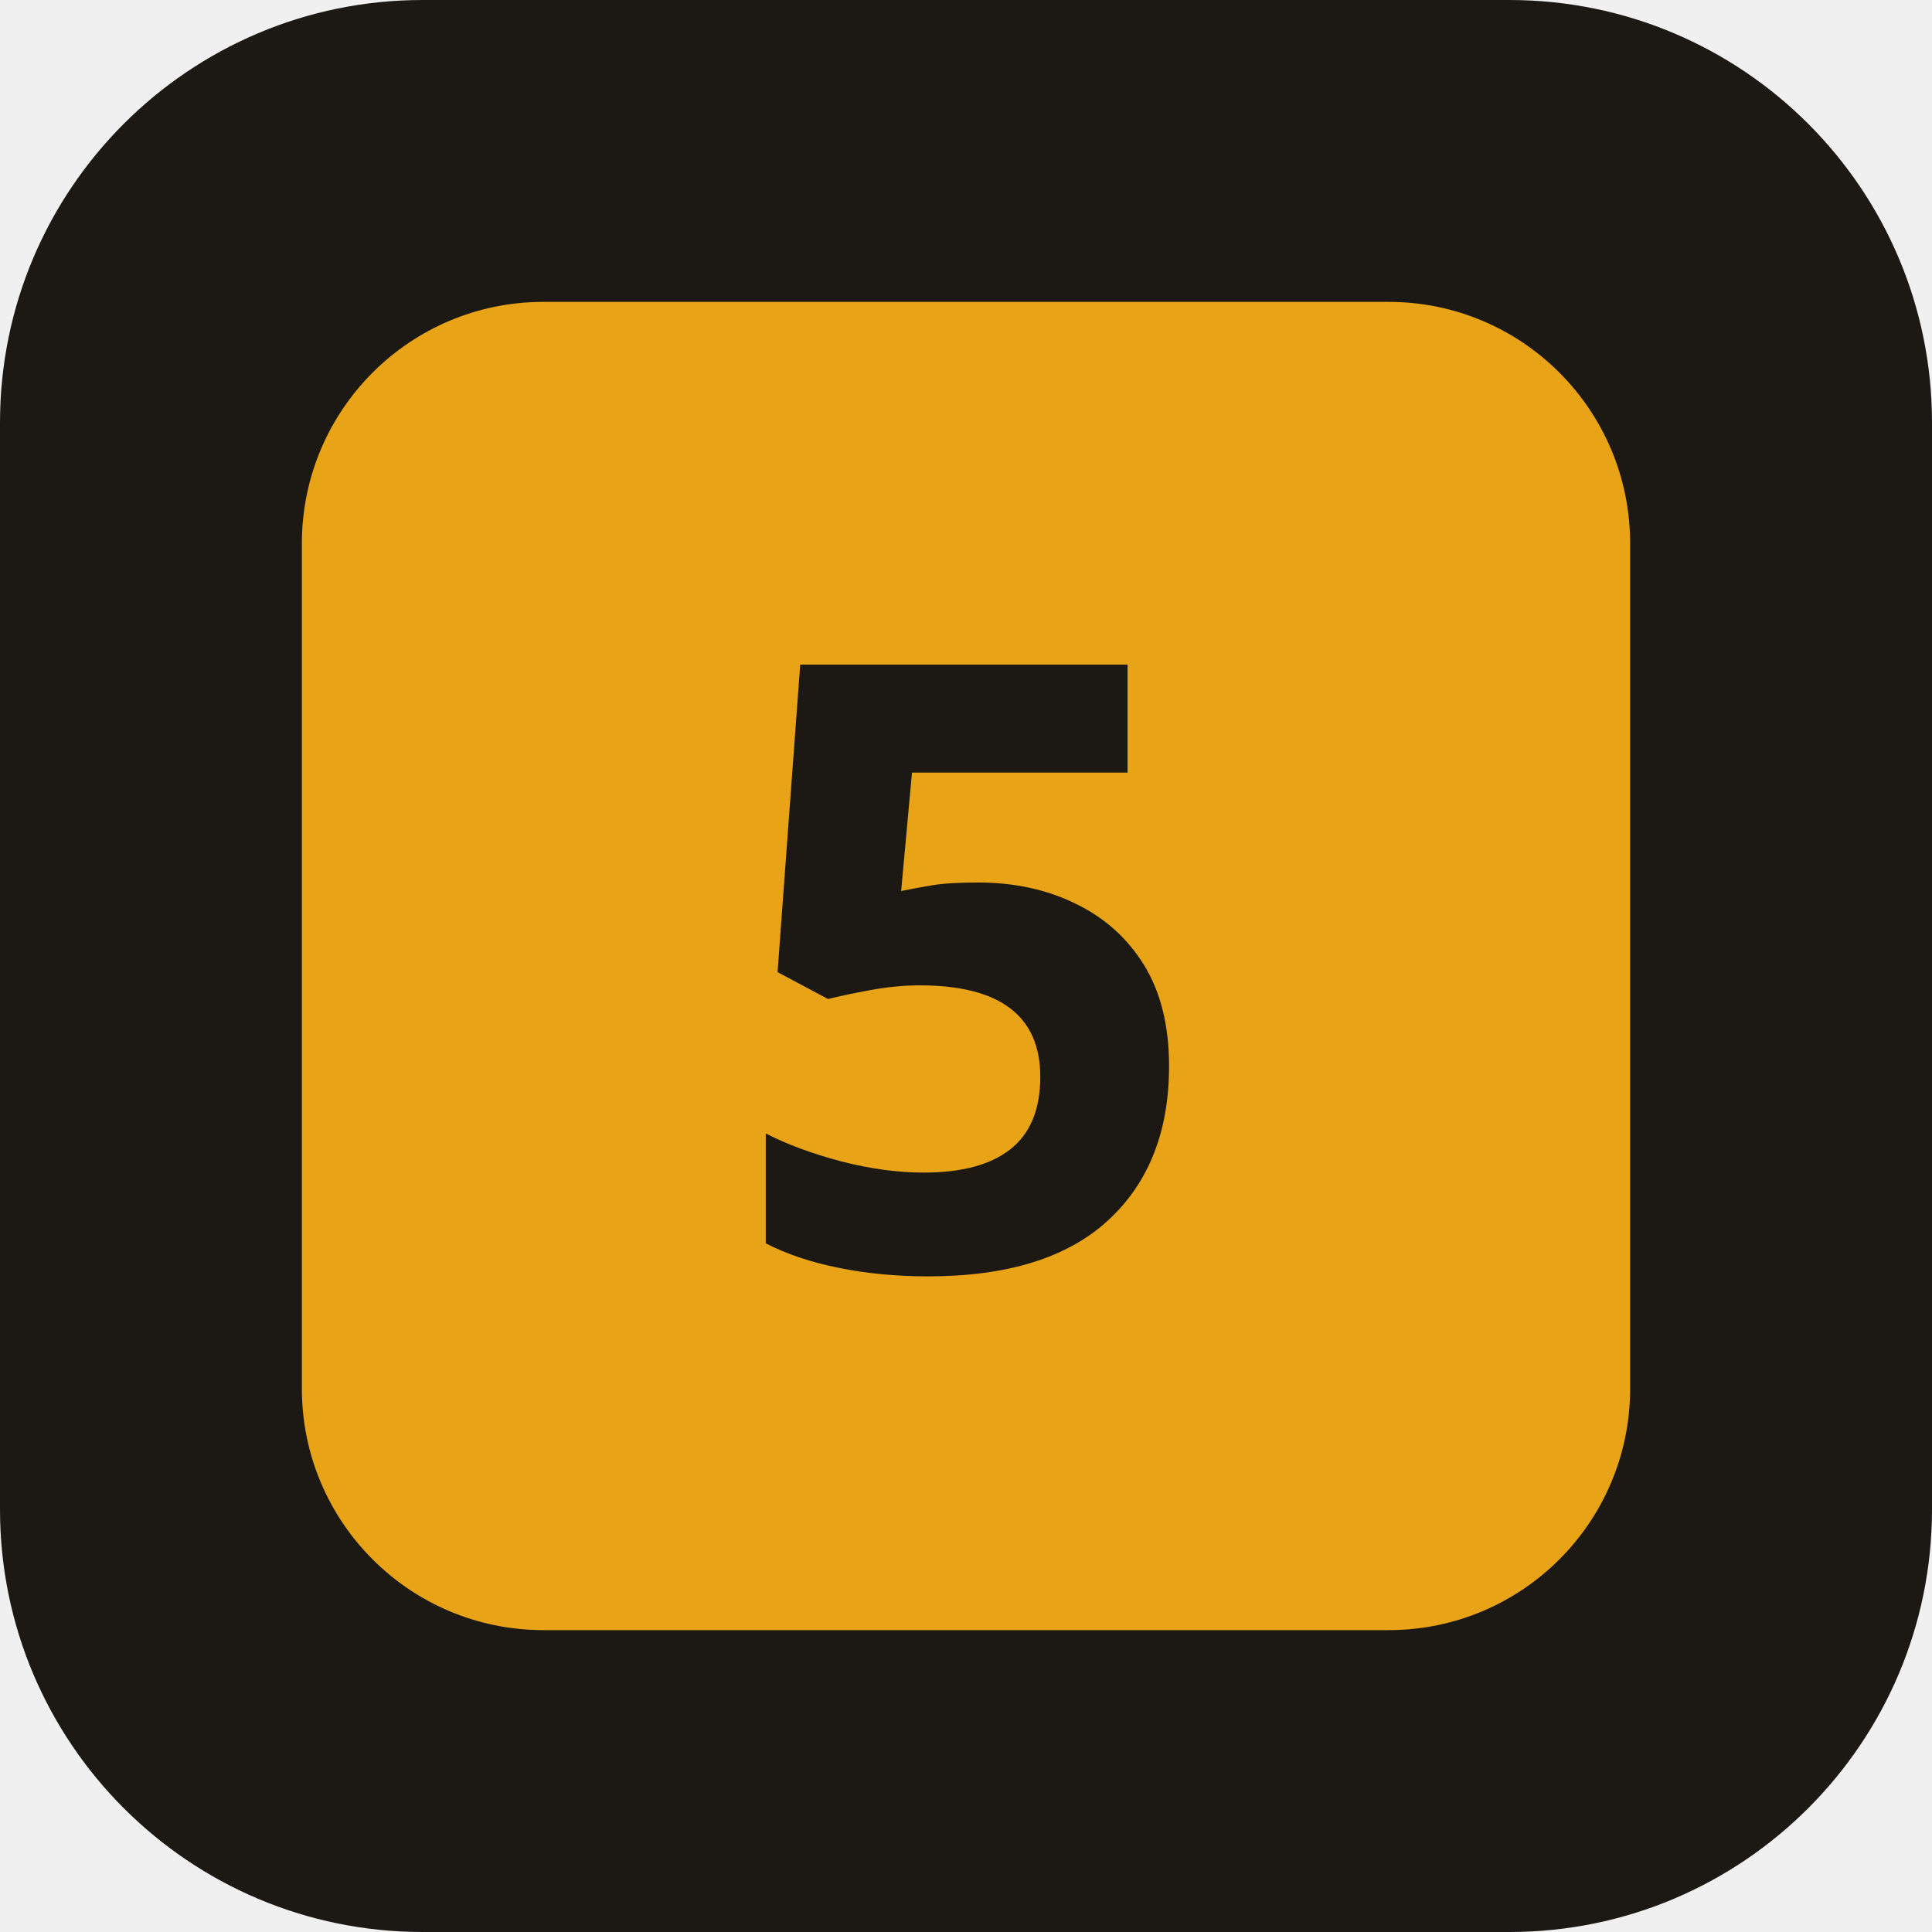
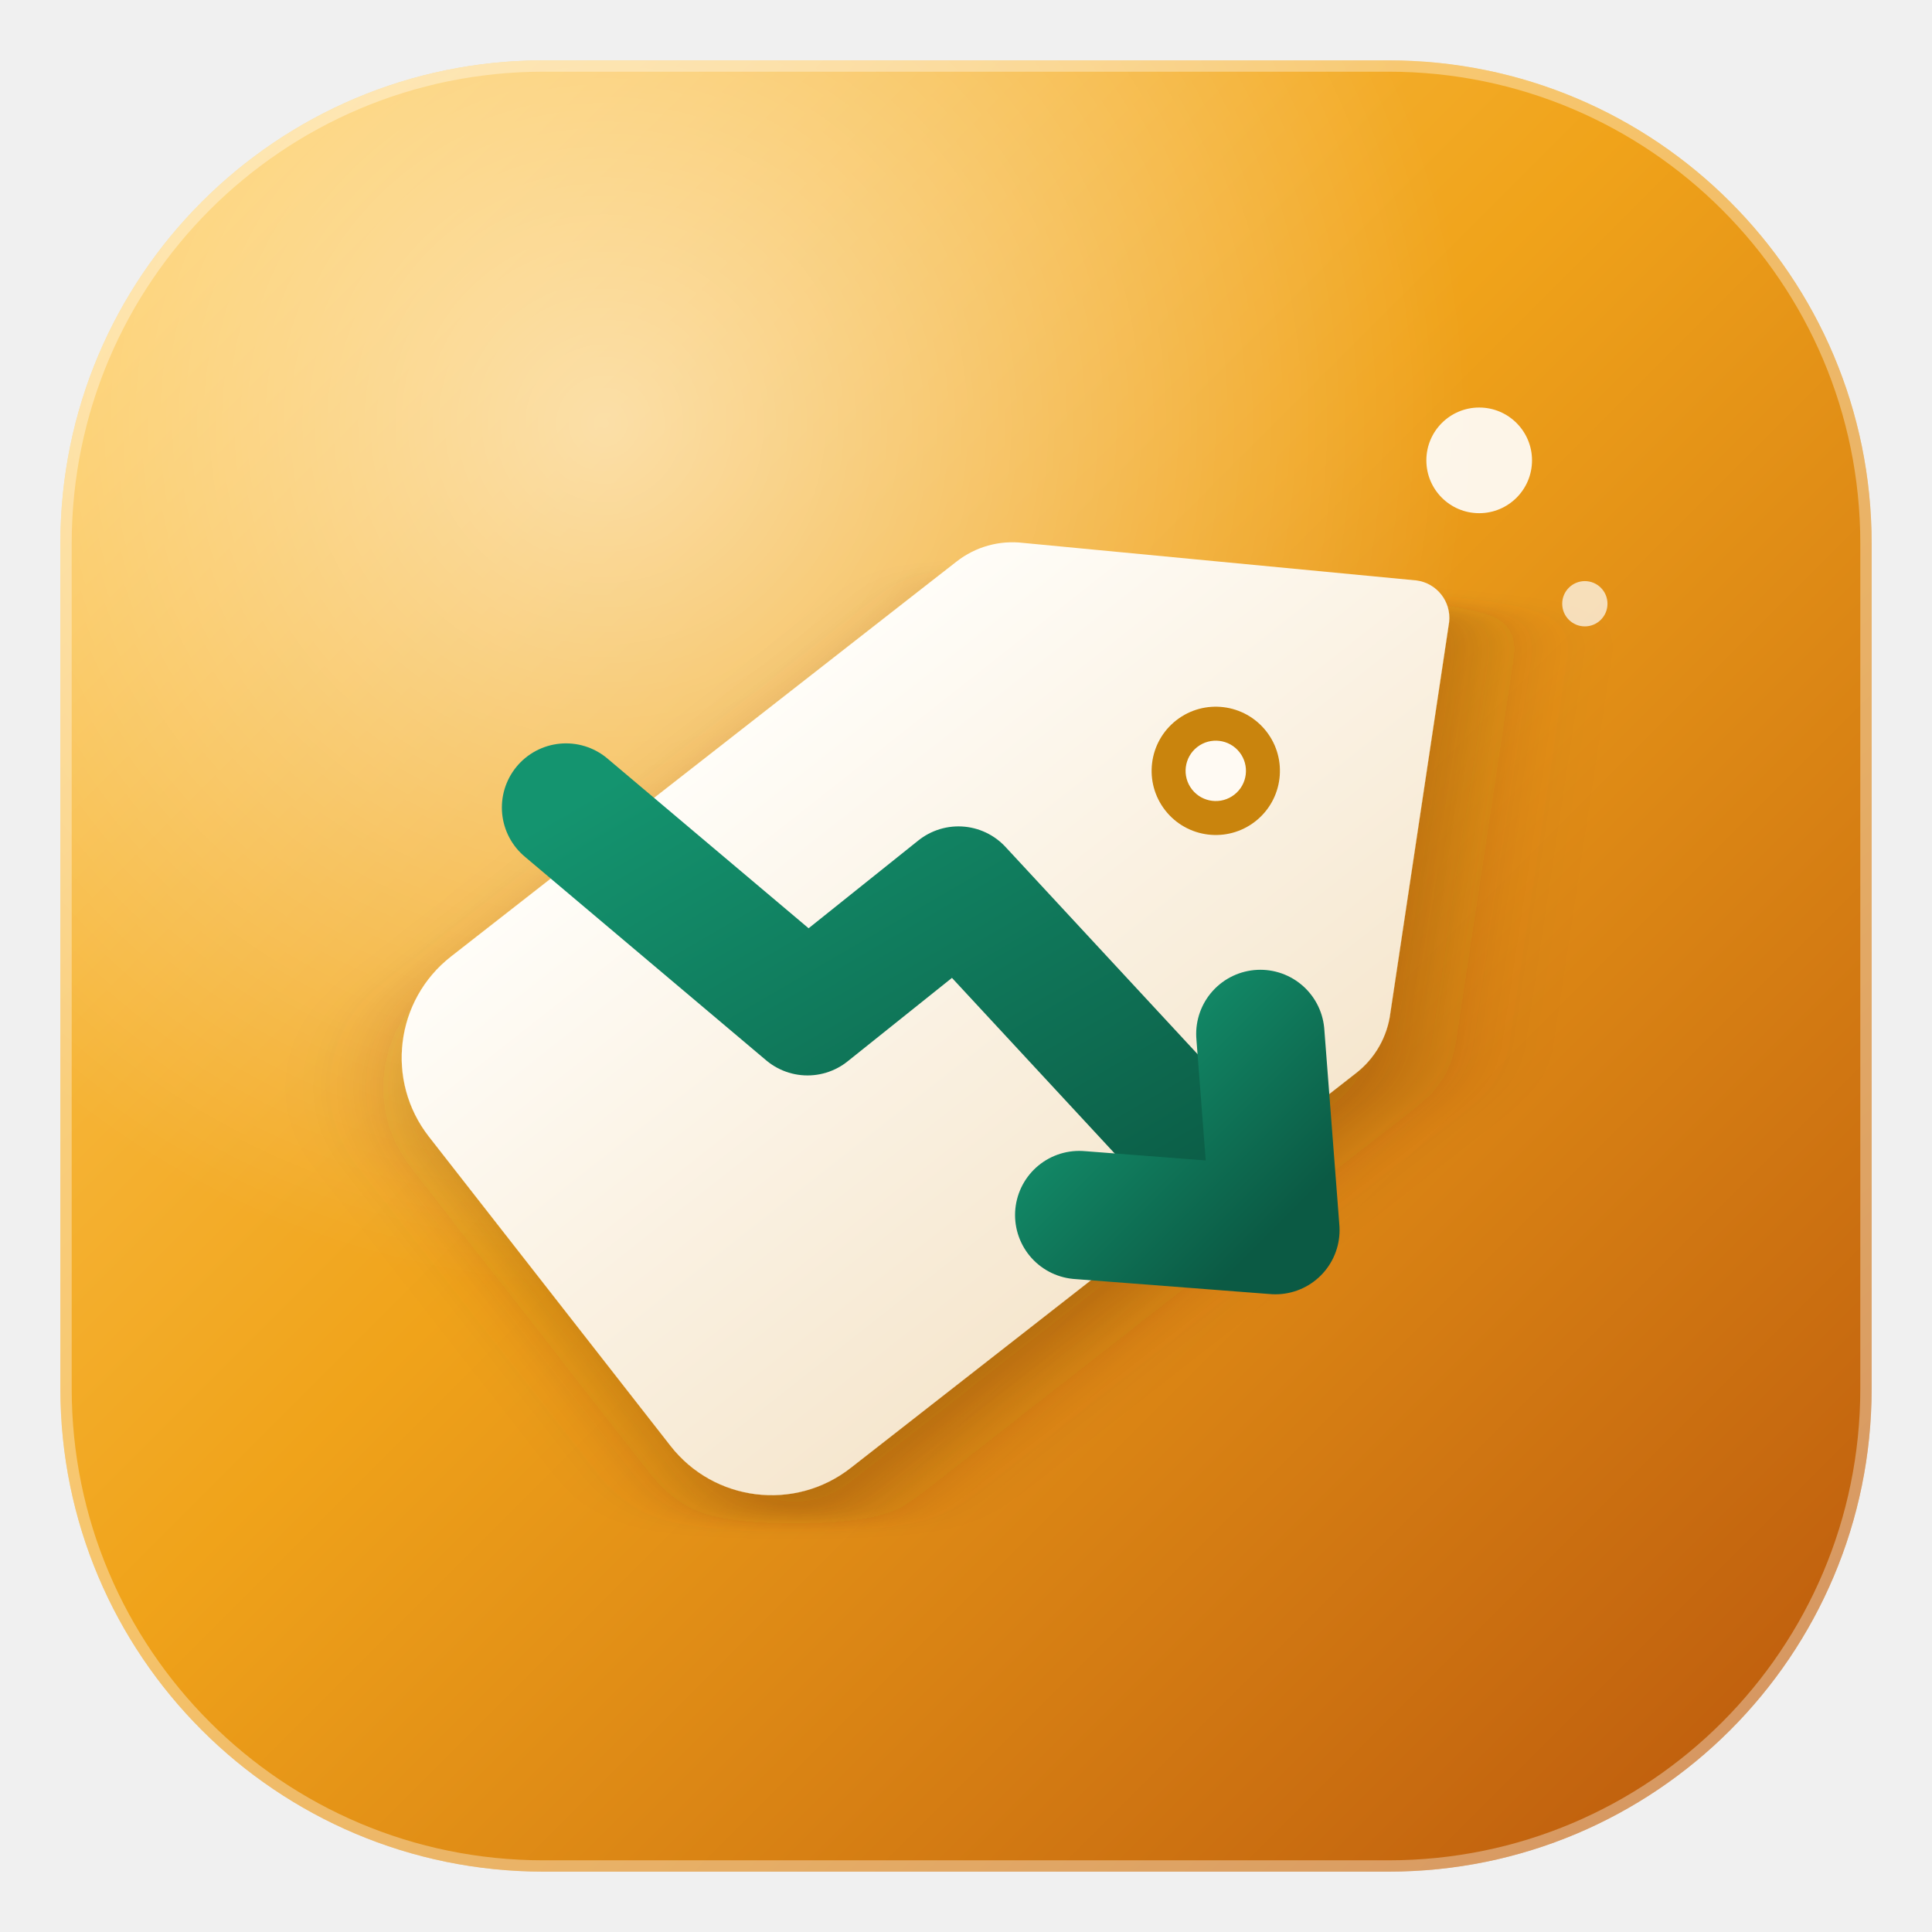
- <svg xmlns="http://www.w3.org/2000/svg" viewBox="0 0 64 64">
-   <rect width="64" height="64" rx="14" fill="#1C1915" />
-   <rect x="10" y="10" width="44" height="44" rx="8" fill="#E8A317" />
-   <text x="32" y="42" text-anchor="middle" font-family="Tahoma, sans-serif" font-size="28" font-weight="700" fill="#1C1915">5</text>
+ <svg xmlns="http://www.w3.org/2000/svg" viewBox="0 0 512 512" role="img" aria-label="Safqa">
+   <defs>
+     <linearGradient id="bg" x1="0" y1="0" x2="1" y2="1">
+       <stop offset="0" stop-color="#ffd166" />
+       <stop offset="0.45" stop-color="#f0a31a" />
+       <stop offset="1" stop-color="#b9560c" />
+     </linearGradient>
+     <radialGradient id="glow" cx="0.3" cy="0.2" r="0.8">
+       <stop offset="0" stop-color="#fff" stop-opacity="0.55" />
+       <stop offset="0.6" stop-color="#fff" stop-opacity="0" />
+     </radialGradient>
+     <linearGradient id="tag" x1="0" y1="0" x2="0" y2="1">
+       <stop offset="0" stop-color="#fffdf8" />
+       <stop offset="1" stop-color="#f6e7cf" />
+     </linearGradient>
+     <linearGradient id="arrow" x1="0" y1="0" x2="1" y2="1">
+       <stop offset="0" stop-color="#14946f" />
+       <stop offset="1" stop-color="#0b5a44" />
+     </linearGradient>
+     <filter id="shadow" x="-20%" y="-20%" width="140%" height="140%">
+       <feDropShadow dx="0" dy="10" stdDeviation="12" flood-color="#5a2a00" flood-opacity="0.35" />
+     </filter>
+   </defs>
+   <rect x="16" y="16" width="480" height="480" rx="128" fill="url(#bg)" />
+   <rect x="16" y="16" width="480" height="480" rx="128" fill="url(#glow)" />
+   <rect x="17.5" y="17.5" width="477" height="477" rx="126.5" fill="none" stroke="#fff" stroke-opacity="0.35" stroke-width="3" />
+   <g filter="url(#shadow)" transform="rotate(-38 256 256)">
+     <path d="M150 170 h170 a24 24 0 0 1 17 7 l76 72 a10 10 0 0 1 0 14 l-76 72 a24 24 0 0 1 -17 7 h-170 a34 34 0 0 1 -34 -34 v-104 a34 34 0 0 1 34 -34 z" fill="url(#tag)" />
+     <circle cx="340" cy="256" r="17" fill="#c9840a" />
+     <circle cx="340" cy="256" r="8" fill="#fffaf3" />
+   </g>
+   <g fill="none" stroke-linecap="round" stroke-linejoin="round">
+     <path d="M150 214 L214 268 L254 236 L330 318" stroke="url(#arrow)" stroke-width="34" />
+     <path d="M286 322 L338 326 L334 274" stroke="url(#arrow)" stroke-width="34" />
+   </g>
+   <circle cx="392" cy="122" r="14" fill="#fff" fill-opacity="0.9" />
+   <circle cx="420" cy="160" r="6" fill="#fff" fill-opacity="0.7" />
</svg>
